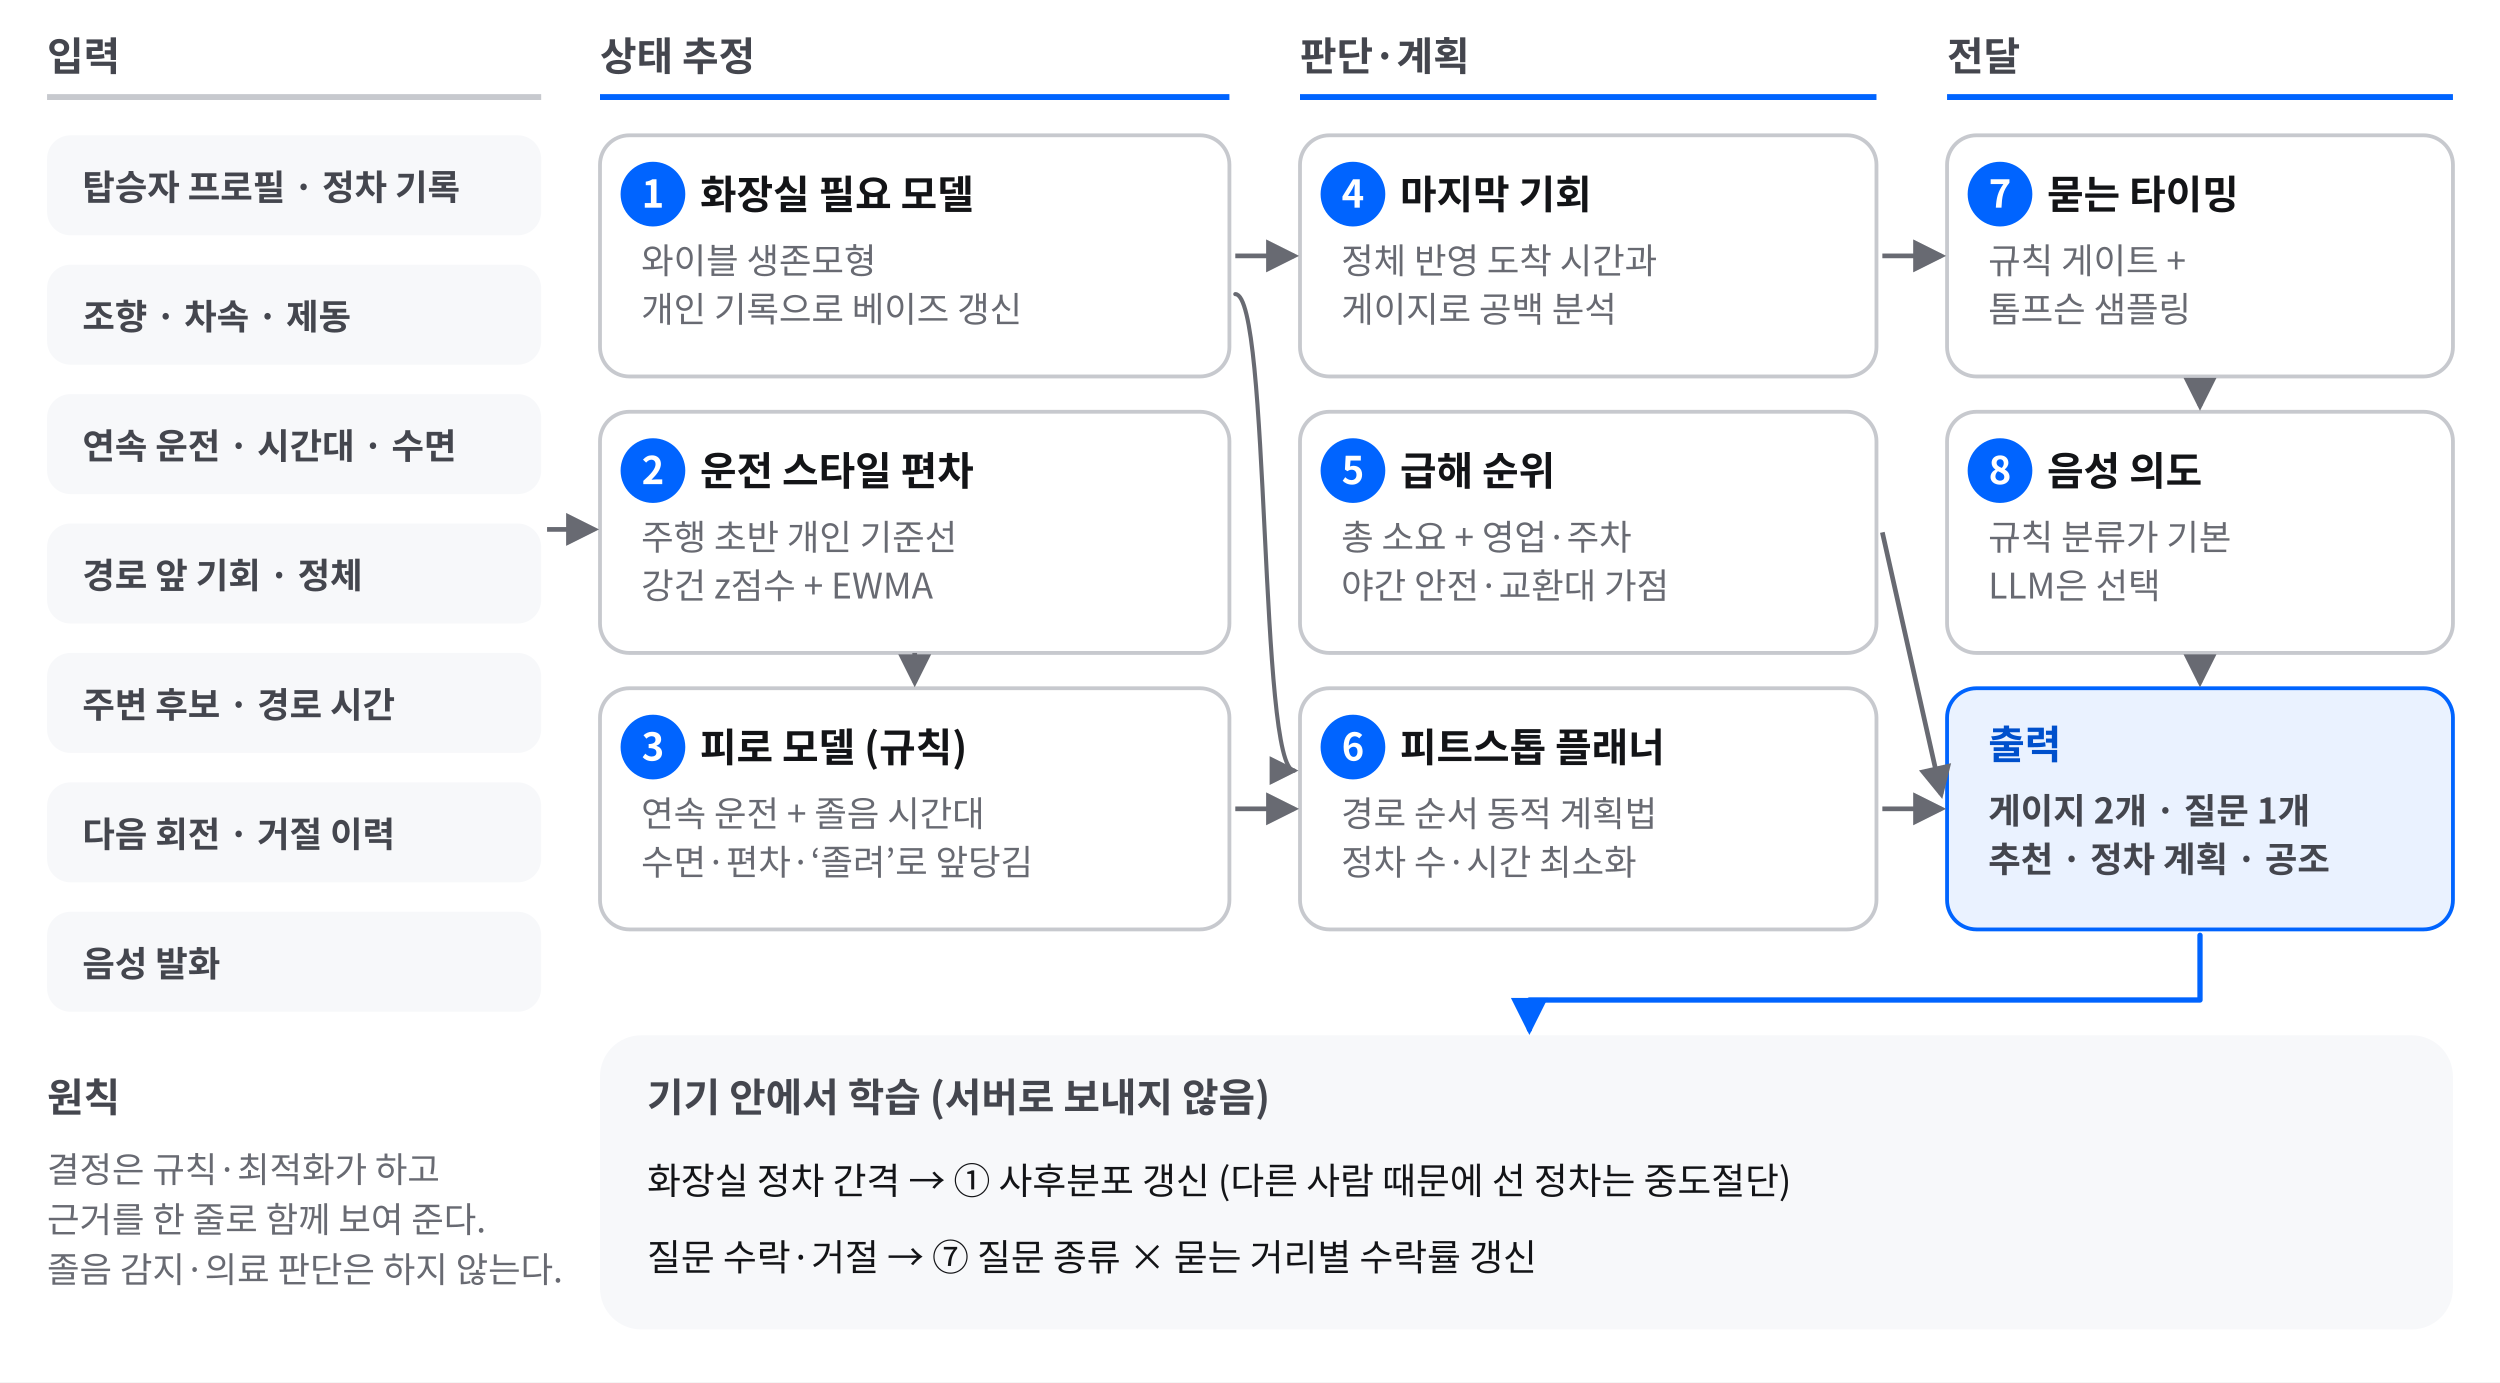
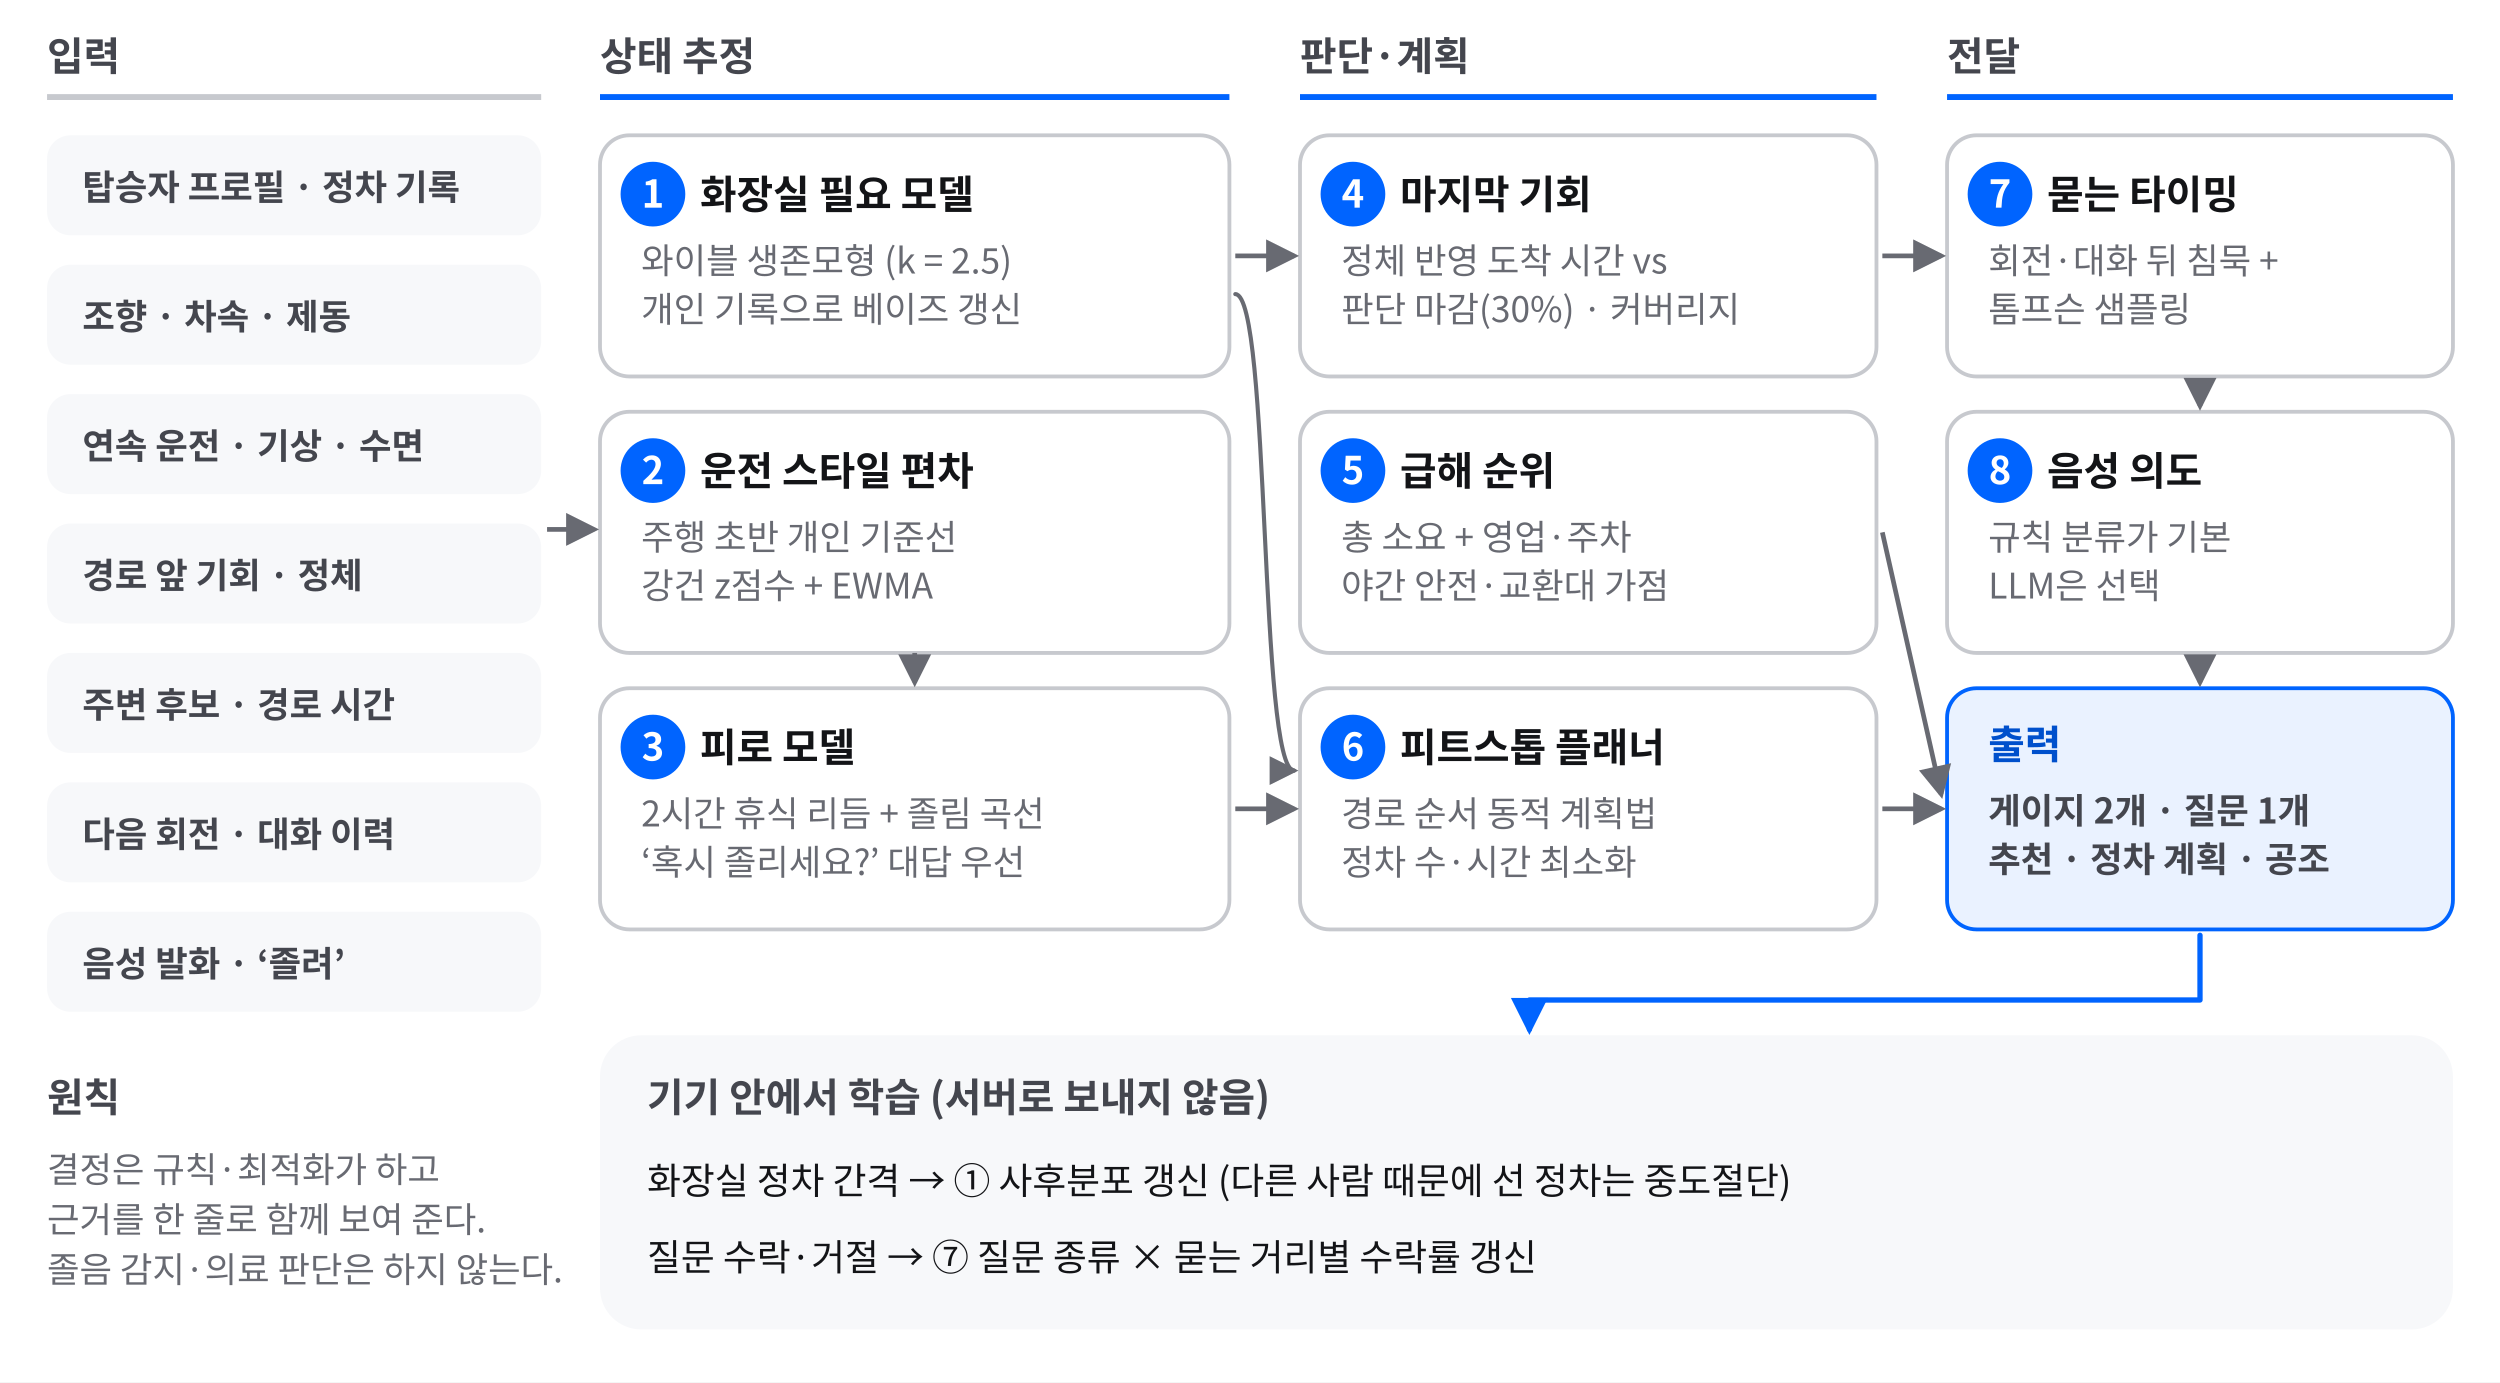
<svg xmlns="http://www.w3.org/2000/svg" width="850" height="470" viewBox="0 0 850 470" font-family="Pretendard, 'Noto Sans CJK KR', NanumGothic, sans-serif">
  <defs>
    <marker id="arrA" viewBox="0 0 10 10" refX="8.5" refY="5" markerWidth="7" markerHeight="7" orient="auto">
      <path d="M0,0 L10,5 L0,10 z" fill="#0064FF" />
    </marker>
    <marker id="arrG" viewBox="0 0 10 10" refX="8.5" refY="5" markerWidth="7" markerHeight="7" orient="auto">
      <path d="M0,0 L10,5 L0,10 z" fill="#686A72" />
    </marker>
    <marker id="arrK" viewBox="0 0 10 10" refX="8.5" refY="5" markerWidth="7" markerHeight="7" orient="auto">
      <path d="M0,0 L10,5 L0,10 z" fill="#44464E" />
    </marker>
  </defs>
  <rect width="850" height="470" fill="#FFFFFF" />
  <text x="16.0" y="24.0" font-size="13.5" font-weight="800" fill="#44464E" text-anchor="start">입력</text>
  <line x1="16.0" y1="33.0" x2="184.0" y2="33.0" stroke="#C7C9CE" stroke-width="2.0" stroke-linecap="butt" />
  <text x="204.0" y="24.0" font-size="13.5" font-weight="800" fill="#44464E" text-anchor="start">상태 추정</text>
  <line x1="204.0" y1="33.0" x2="418.0" y2="33.0" stroke="#0064FF" stroke-width="2.0" stroke-linecap="butt" />
  <text x="442.0" y="24.0" font-size="13.5" font-weight="800" fill="#44464E" text-anchor="start">판단·계획</text>
  <line x1="442.0" y1="33.0" x2="638.0" y2="33.0" stroke="#0064FF" stroke-width="2.0" stroke-linecap="butt" />
  <text x="662.0" y="24.0" font-size="13.5" font-weight="800" fill="#44464E" text-anchor="start">전달</text>
  <line x1="662.0" y1="33.0" x2="834.0" y2="33.0" stroke="#0064FF" stroke-width="2.0" stroke-linecap="butt" />
  <rect x="16.0" y="46.0" width="168.0" height="34.0" rx="8.0" fill="#F7F8FA" />
  <text x="28.0" y="68.0" font-size="12.0" font-weight="600" fill="#44464E" text-anchor="start">탑승자 프로필 · 정차 기록</text>
  <rect x="16.0" y="90.0" width="168.0" height="34.0" rx="8.0" fill="#F7F8FA" />
  <text x="28.0" y="112.0" font-size="12.0" font-weight="600" fill="#44464E" text-anchor="start">조향 · 차속 · 제동</text>
  <rect x="16.0" y="134.0" width="168.0" height="34.0" rx="8.0" fill="#F7F8FA" />
-   <text x="28.0" y="156.0" font-size="12.0" font-weight="600" fill="#44464E" text-anchor="start">연속 운전 · 시간대 · 수면</text>
+   <text x="28.0" y="156.0" font-size="12.0" font-weight="600" fill="#44464E" text-anchor="start">연속 운전 · 기상 · 수면</text>
  <rect x="16.0" y="178.0" width="168.0" height="34.0" rx="8.0" fill="#F7F8FA" />
  <text x="28.0" y="200.0" font-size="12.0" font-weight="600" fill="#44464E" text-anchor="start">경로 앞 기회 · 정체</text>
  <rect x="16.0" y="222.0" width="168.0" height="34.0" rx="8.0" fill="#F7F8FA" />
  <text x="28.0" y="244.0" font-size="12.0" font-weight="600" fill="#44464E" text-anchor="start">주변 후보 · 경로 시간</text>
  <rect x="16.0" y="266.0" width="168.0" height="34.0" rx="8.0" fill="#F7F8FA" />
-   <text x="28.0" y="288.0" font-size="12.0" font-weight="600" fill="#44464E" text-anchor="start">다음 회전 · 거절 이력</text>
+   <text x="28.0" y="288.0" font-size="12.0" font-weight="600" fill="#44464E" text-anchor="start">다음 회전 · 대화 이력</text>
  <rect x="16.0" y="310.0" width="168.0" height="34.0" rx="8.0" fill="#F7F8FA" />
-   <text x="28.0" y="332.0" font-size="12.0" font-weight="600" fill="#44464E" text-anchor="start">음성 발화</text>
+   <text x="28.0" y="332.0" font-size="12.0" font-weight="600" fill="#44464E" text-anchor="start">음성 발화 · ‘졸려’</text>
  <rect x="204.0" y="46.0" width="214.0" height="82.0" rx="10.0" fill="#FFFFFF" stroke="#C7C9CE" stroke-width="1.3" />
  <circle cx="222.0" cy="66.0" r="11.0" fill="#0064FF" />
  <text x="222.0" y="70.6" font-size="13.0" font-weight="700" fill="#FFFFFF" text-anchor="middle">1</text>
  <text x="238.0" y="71.0" font-size="13.5" font-weight="800" fill="#131417" text-anchor="start">화장실 필요 모델</text>
-   <text x="218.0" y="93.0" font-size="12.0" font-weight="500" fill="#686A72" text-anchor="start">와이블 생존모형</text>
+   <text x="218.0" y="93.0" font-size="12.0" font-weight="500" fill="#686A72" text-anchor="start">와이블 생존모형 (k = 2.5)</text>
  <text x="218.0" y="109.5" font-size="12.0" font-weight="500" fill="#686A72" text-anchor="start">개인 기록으로 베이즈 갱신</text>
  <rect x="204.0" y="140.0" width="214.0" height="82.0" rx="10.0" fill="#FFFFFF" stroke="#C7C9CE" stroke-width="1.3" />
  <circle cx="222.0" cy="160.0" r="11.0" fill="#0064FF" />
  <text x="222.0" y="164.6" font-size="13.0" font-weight="700" fill="#FFFFFF" text-anchor="middle">2</text>
  <text x="238.0" y="165.0" font-size="13.5" font-weight="800" fill="#131417" text-anchor="start">운전 스타일 편차</text>
  <text x="218.0" y="187.0" font-size="12.0" font-weight="500" fill="#686A72" text-anchor="start">주행 초반 개인 기준선</text>
  <text x="218.0" y="203.5" font-size="12.0" font-weight="500" fill="#686A72" text-anchor="start">강건 z점수 + EWMA</text>
  <rect x="204.0" y="234.0" width="214.0" height="82.0" rx="10.0" fill="#FFFFFF" stroke="#C7C9CE" stroke-width="1.3" />
  <circle cx="222.0" cy="254.0" r="11.0" fill="#0064FF" />
  <text x="222.0" y="258.6" font-size="13.0" font-weight="700" fill="#FFFFFF" text-anchor="middle">3</text>
-   <text x="238.0" y="259.0" font-size="13.5" font-weight="800" fill="#131417" text-anchor="start">피로 모델 (규칙)</text>
-   <text x="218.0" y="281.0" font-size="12.0" font-weight="500" fill="#686A72" text-anchor="start">연속 운전 + 졸음 시간대</text>
-   <text x="218.0" y="297.5" font-size="12.0" font-weight="500" fill="#686A72" text-anchor="start">수면·편차·‘졸려’로 앞당김</text>
+   <text x="238.0" y="259.0" font-size="13.5" font-weight="800" fill="#131417" text-anchor="start">피로 모델</text>
+   <text x="218.0" y="281.0" font-size="12.0" font-weight="500" fill="#686A72" text-anchor="start">2시간 휴식 리듬 + 졸림 곡선</text>
+   <text x="218.0" y="297.5" font-size="12.0" font-weight="500" fill="#686A72" text-anchor="start">‘혹시 졸리세요?’ 대답 우선</text>
  <rect x="442.0" y="46.0" width="196.0" height="82.0" rx="10.0" fill="#FFFFFF" stroke="#C7C9CE" stroke-width="1.3" />
  <circle cx="460.0" cy="66.0" r="11.0" fill="#0064FF" />
  <text x="460.0" y="70.6" font-size="13.0" font-weight="700" fill="#FFFFFF" text-anchor="middle">4</text>
  <text x="476.0" y="71.0" font-size="13.5" font-weight="800" fill="#131417" text-anchor="start">마지막 기회</text>
-   <text x="456.0" y="93.0" font-size="12.0" font-weight="500" fill="#686A72" text-anchor="start">정체 반영 도착 시간과</text>
-   <text x="456.0" y="109.5" font-size="12.0" font-weight="500" fill="#686A72" text-anchor="start">게이지로 공백 분석</text>
+   <text x="456.0" y="93.0" font-size="12.0" font-weight="500" fill="#686A72" text-anchor="start">정체 반영 도착 시간 vs</text>
+   <text x="456.0" y="109.5" font-size="12.0" font-weight="500" fill="#686A72" text-anchor="start">판단 마감(30%) · 커버리지</text>
  <rect x="442.0" y="140.0" width="196.0" height="82.0" rx="10.0" fill="#FFFFFF" stroke="#C7C9CE" stroke-width="1.3" />
  <circle cx="460.0" cy="160.0" r="11.0" fill="#0064FF" />
  <text x="460.0" y="164.6" font-size="13.0" font-weight="700" fill="#FFFFFF" text-anchor="middle">5</text>
  <text x="476.0" y="165.0" font-size="13.5" font-weight="800" fill="#131417" text-anchor="start">급해 순위</text>
  <text x="456.0" y="187.0" font-size="12.0" font-weight="500" fill="#686A72" text-anchor="start">총 소요 + 영업·주차</text>
  <text x="456.0" y="203.5" font-size="12.0" font-weight="500" fill="#686A72" text-anchor="start">야간 안전·교환대 가점</text>
  <rect x="442.0" y="234.0" width="196.0" height="82.0" rx="10.0" fill="#FFFFFF" stroke="#C7C9CE" stroke-width="1.3" />
  <circle cx="460.0" cy="254.0" r="11.0" fill="#0064FF" />
  <text x="460.0" y="258.6" font-size="13.0" font-weight="700" fill="#FFFFFF" text-anchor="middle">6</text>
  <text x="476.0" y="259.0" font-size="13.5" font-weight="800" fill="#131417" text-anchor="start">피트스톱 플래너</text>
  <text x="456.0" y="281.0" font-size="12.0" font-weight="500" fill="#686A72" text-anchor="start">경로 순서 동적 계획법</text>
  <text x="456.0" y="297.5" font-size="12.0" font-weight="500" fill="#686A72" text-anchor="start">정차 수·시간 최소화</text>
  <rect x="662.0" y="46.0" width="172.0" height="82.0" rx="10.0" fill="#FFFFFF" stroke="#C7C9CE" stroke-width="1.3" />
  <circle cx="680.0" cy="66.0" r="11.0" fill="#0064FF" />
  <text x="680.0" y="70.6" font-size="13.0" font-weight="700" fill="#FFFFFF" text-anchor="middle">7</text>
  <text x="696.0" y="71.0" font-size="13.5" font-weight="800" fill="#131417" text-anchor="start">묻는 타이밍</text>
-   <text x="676.0" y="93.0" font-size="12.0" font-weight="500" fill="#686A72" text-anchor="start">규칙 게이트 +</text>
+   <text x="676.0" y="93.0" font-size="12.0" font-weight="500" fill="#686A72" text-anchor="start">회전·대화 뒤 침묵 +</text>
  <text x="676.0" y="109.5" font-size="12.0" font-weight="500" fill="#686A72" text-anchor="start">톰프슨 샘플링</text>
  <rect x="662.0" y="140.0" width="172.0" height="82.0" rx="10.0" fill="#FFFFFF" stroke="#C7C9CE" stroke-width="1.3" />
  <circle cx="680.0" cy="160.0" r="11.0" fill="#0064FF" />
  <text x="680.0" y="164.6" font-size="13.0" font-weight="700" fill="#FFFFFF" text-anchor="middle">8</text>
  <text x="696.0" y="165.0" font-size="13.5" font-weight="800" fill="#131417" text-anchor="start">음성 의도</text>
  <text x="676.0" y="187.0" font-size="12.0" font-weight="500" fill="#686A72" text-anchor="start">규칙 분류가 기본</text>
  <text x="676.0" y="203.5" font-size="12.0" font-weight="500" fill="#686A72" text-anchor="start">LLM은 선택</text>
  <rect x="662.0" y="234.0" width="172.0" height="82.0" rx="10.0" fill="#EAF2FF" stroke="#0064FF" stroke-width="1.3" />
  <text x="676.0" y="258.0" font-size="13.5" font-weight="800" fill="#0050CC" text-anchor="start">출력</text>
  <text x="676.0" y="280.0" font-size="12.0" font-weight="600" fill="#44464E" text-anchor="start">게이지 2개 · 질문 1개</text>
  <text x="676.0" y="296.5" font-size="12.0" font-weight="600" fill="#44464E" text-anchor="start">추천 · 정차 계획 · 공조</text>
  <line x1="186.0" y1="180.0" x2="202.0" y2="180.0" stroke="#686A72" stroke-width="1.6" stroke-linecap="butt" marker-end="url(#arrG)" />
  <line x1="311.0" y1="222.0" x2="311.0" y2="232.0" stroke="#686A72" stroke-width="1.6" stroke-linecap="butt" marker-end="url(#arrG)" />
  <line x1="420.0" y1="87.0" x2="440.0" y2="87.0" stroke="#686A72" stroke-width="1.6" stroke-linecap="butt" marker-end="url(#arrG)" />
  <line x1="420.0" y1="275.0" x2="440.0" y2="275.0" stroke="#686A72" stroke-width="1.6" stroke-linecap="butt" marker-end="url(#arrG)" />
  <path d="M 420 100 C 432 100 428 262 440 262" fill="none" stroke="#686A72" stroke-width="1.4" stroke-linecap="round" stroke-linejoin="round" marker-end="url(#arrG)" />
  <line x1="640.0" y1="87.0" x2="660.0" y2="87.0" stroke="#686A72" stroke-width="1.6" stroke-linecap="butt" marker-end="url(#arrG)" />
  <line x1="640.0" y1="181.0" x2="660.0" y2="270.0" stroke="#686A72" stroke-width="1.6" stroke-linecap="butt" marker-end="url(#arrG)" />
  <line x1="640.0" y1="275.0" x2="660.0" y2="275.0" stroke="#686A72" stroke-width="1.6" stroke-linecap="butt" marker-end="url(#arrG)" />
  <line x1="748.0" y1="130.0" x2="748.0" y2="138.0" stroke="#686A72" stroke-width="1.6" stroke-linecap="butt" marker-end="url(#arrG)" />
  <line x1="748.0" y1="224.0" x2="748.0" y2="232.0" stroke="#686A72" stroke-width="1.6" stroke-linecap="butt" marker-end="url(#arrG)" />
  <rect x="204.0" y="352.0" width="630.0" height="100.0" rx="14.0" fill="#F7F8FA" />
  <text x="220.0" y="378.0" font-size="13.5" font-weight="800" fill="#44464E" text-anchor="start">기기 안에서 학습 (서버로 보내지 않음)</text>
  <text x="220.0" y="406.0" font-size="12.5" font-weight="500" fill="#131417" text-anchor="start">화장실 정차 간격 → ① 사후분포 갱신 (다른 사람 때문에 선 정차는 중도절단)</text>
  <text x="220.0" y="432.0" font-size="12.5" font-weight="500" fill="#131417" text-anchor="start">질문 수락·거절 → ⑦ 질문 종류 × 묻는 거리별 수락률 갱신</text>
  <path d="M 748 318 L 748 340 L 520 340 L 520 350" fill="none" stroke="#0064FF" stroke-width="1.8" stroke-linecap="round" stroke-linejoin="round" marker-end="url(#arrA)" />
  <text x="16.0" y="378.0" font-size="13.5" font-weight="800" fill="#44464E" text-anchor="start">원칙</text>
  <text x="16.0" y="402.0" font-size="12.0" font-weight="500" fill="#686A72" text-anchor="start">결정은 규칙·최적화가 하고</text>
  <text x="16.0" y="419.0" font-size="12.0" font-weight="500" fill="#686A72" text-anchor="start">근거를 한 줄로 함께 보여 준다.</text>
  <text x="16.0" y="436.0" font-size="12.0" font-weight="500" fill="#686A72" text-anchor="start">졸음 감지·의료 판단은 하지 않는다.</text>
</svg>
